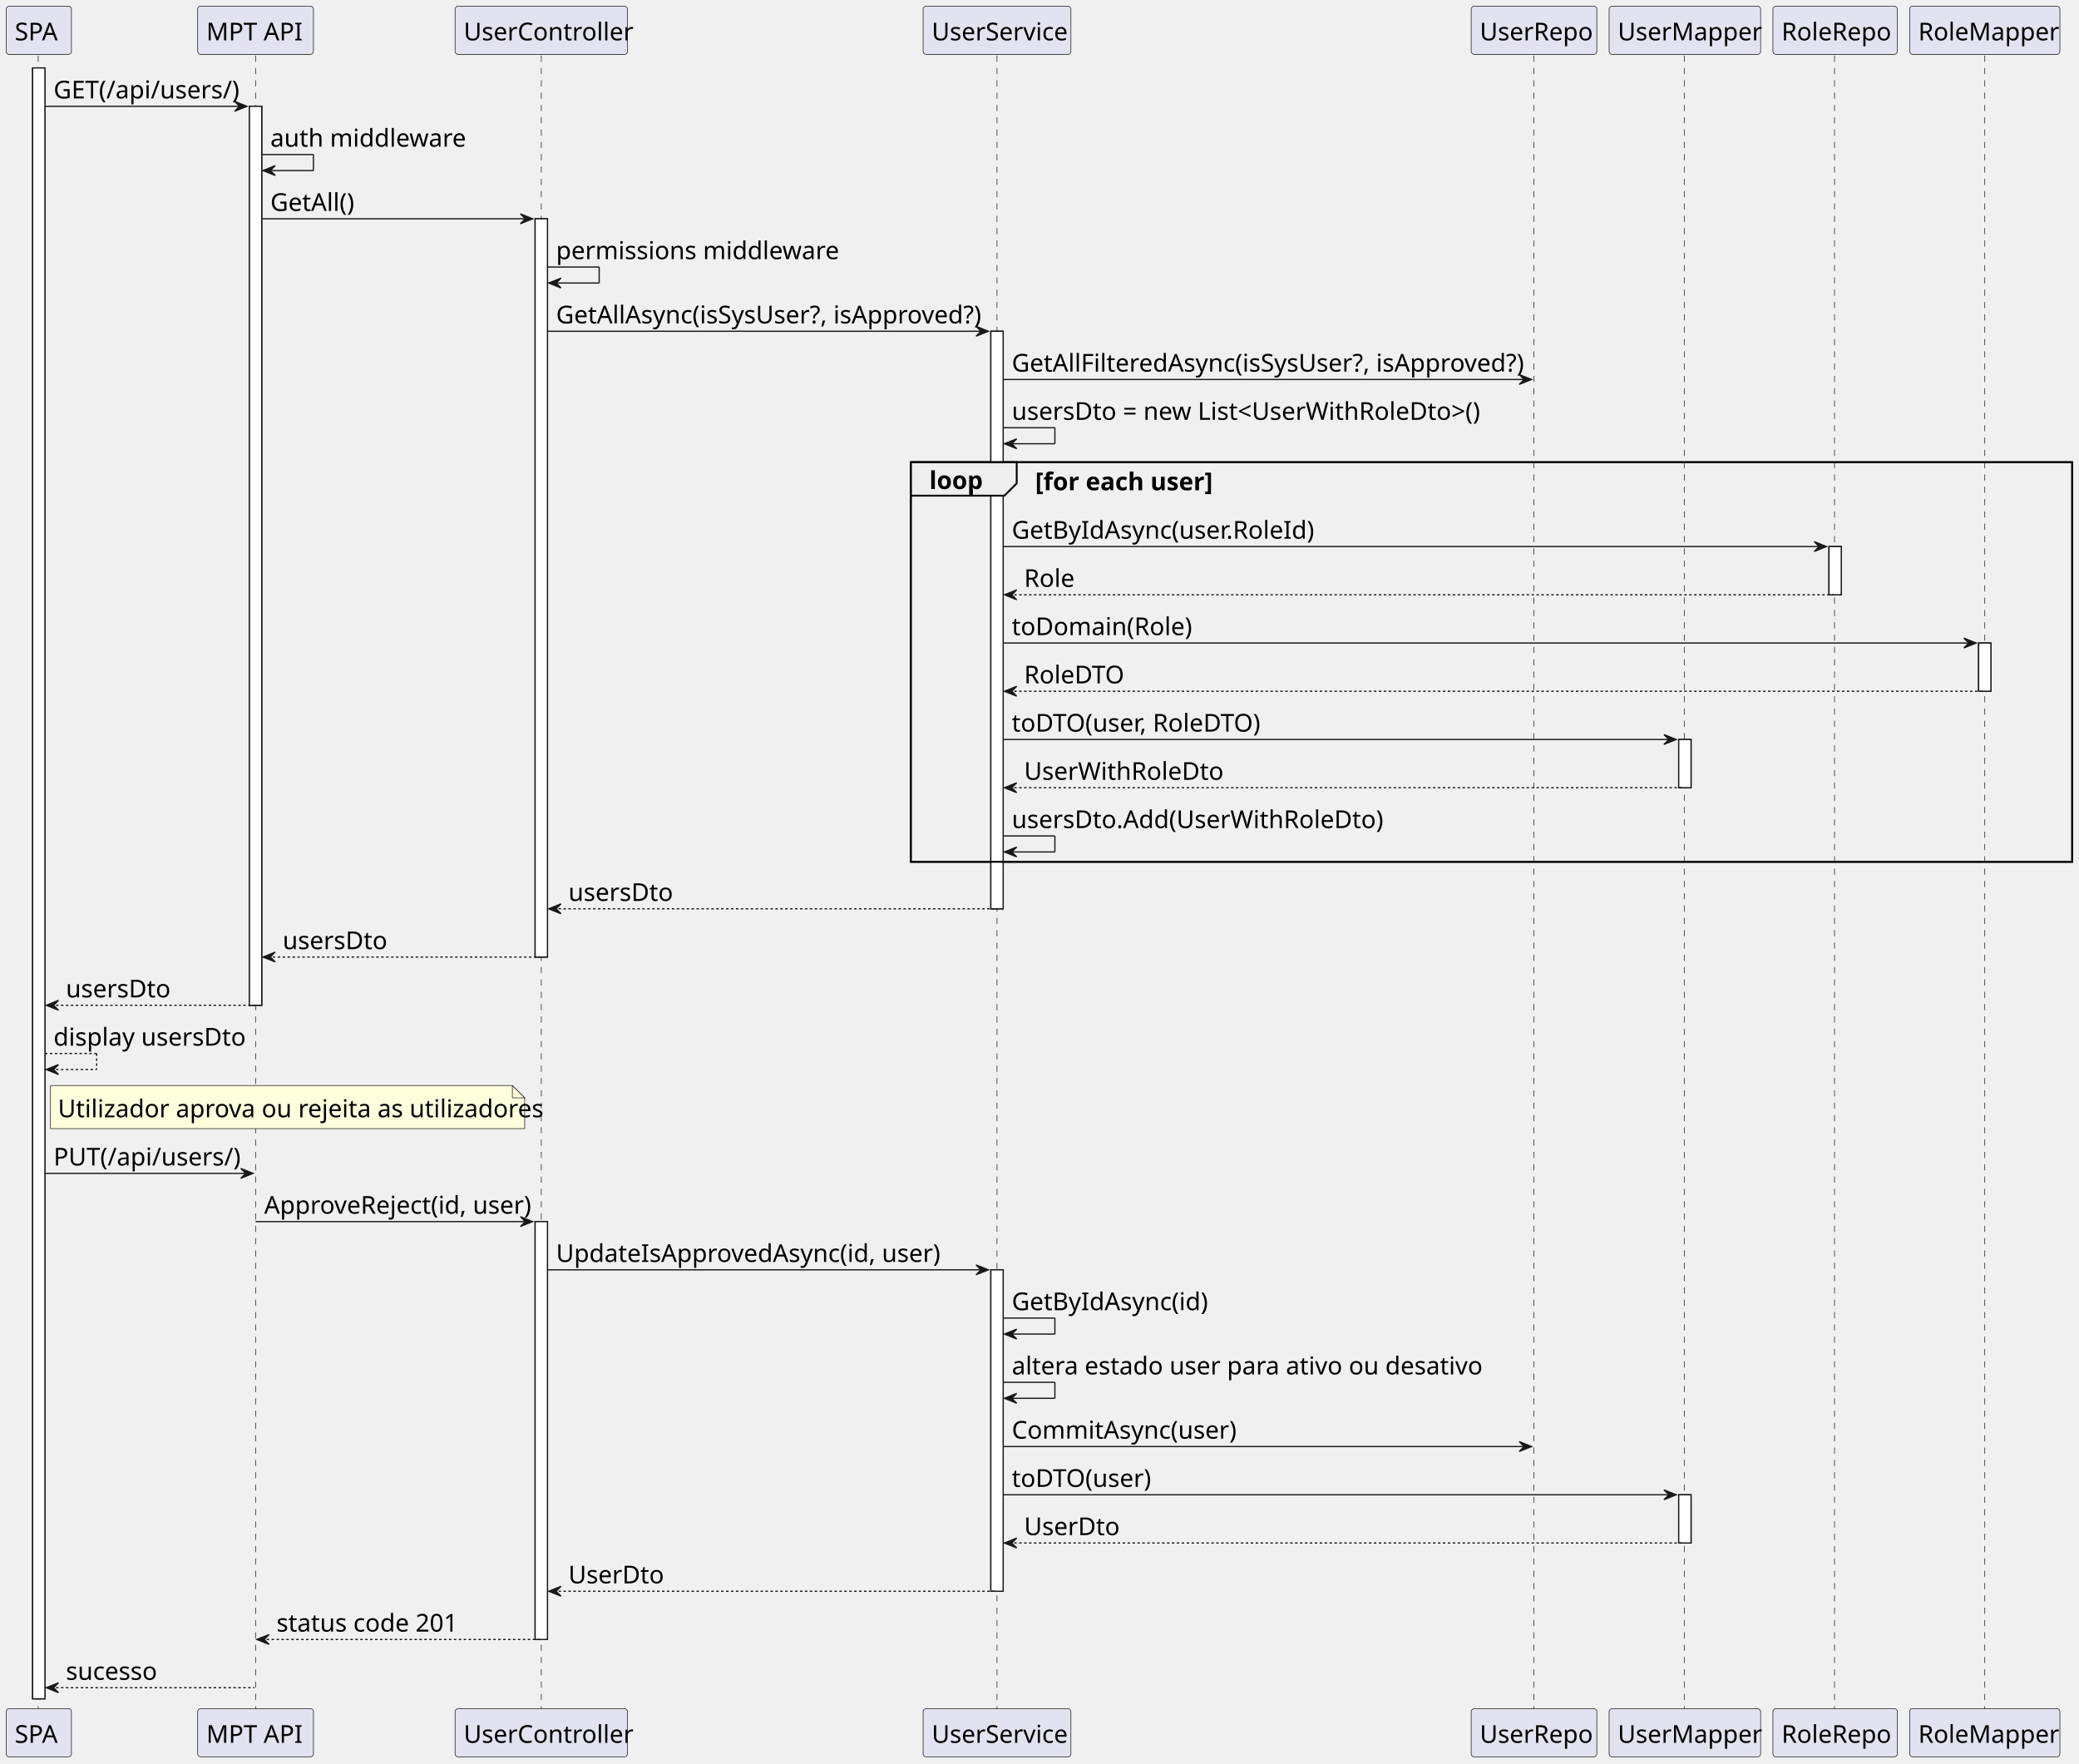
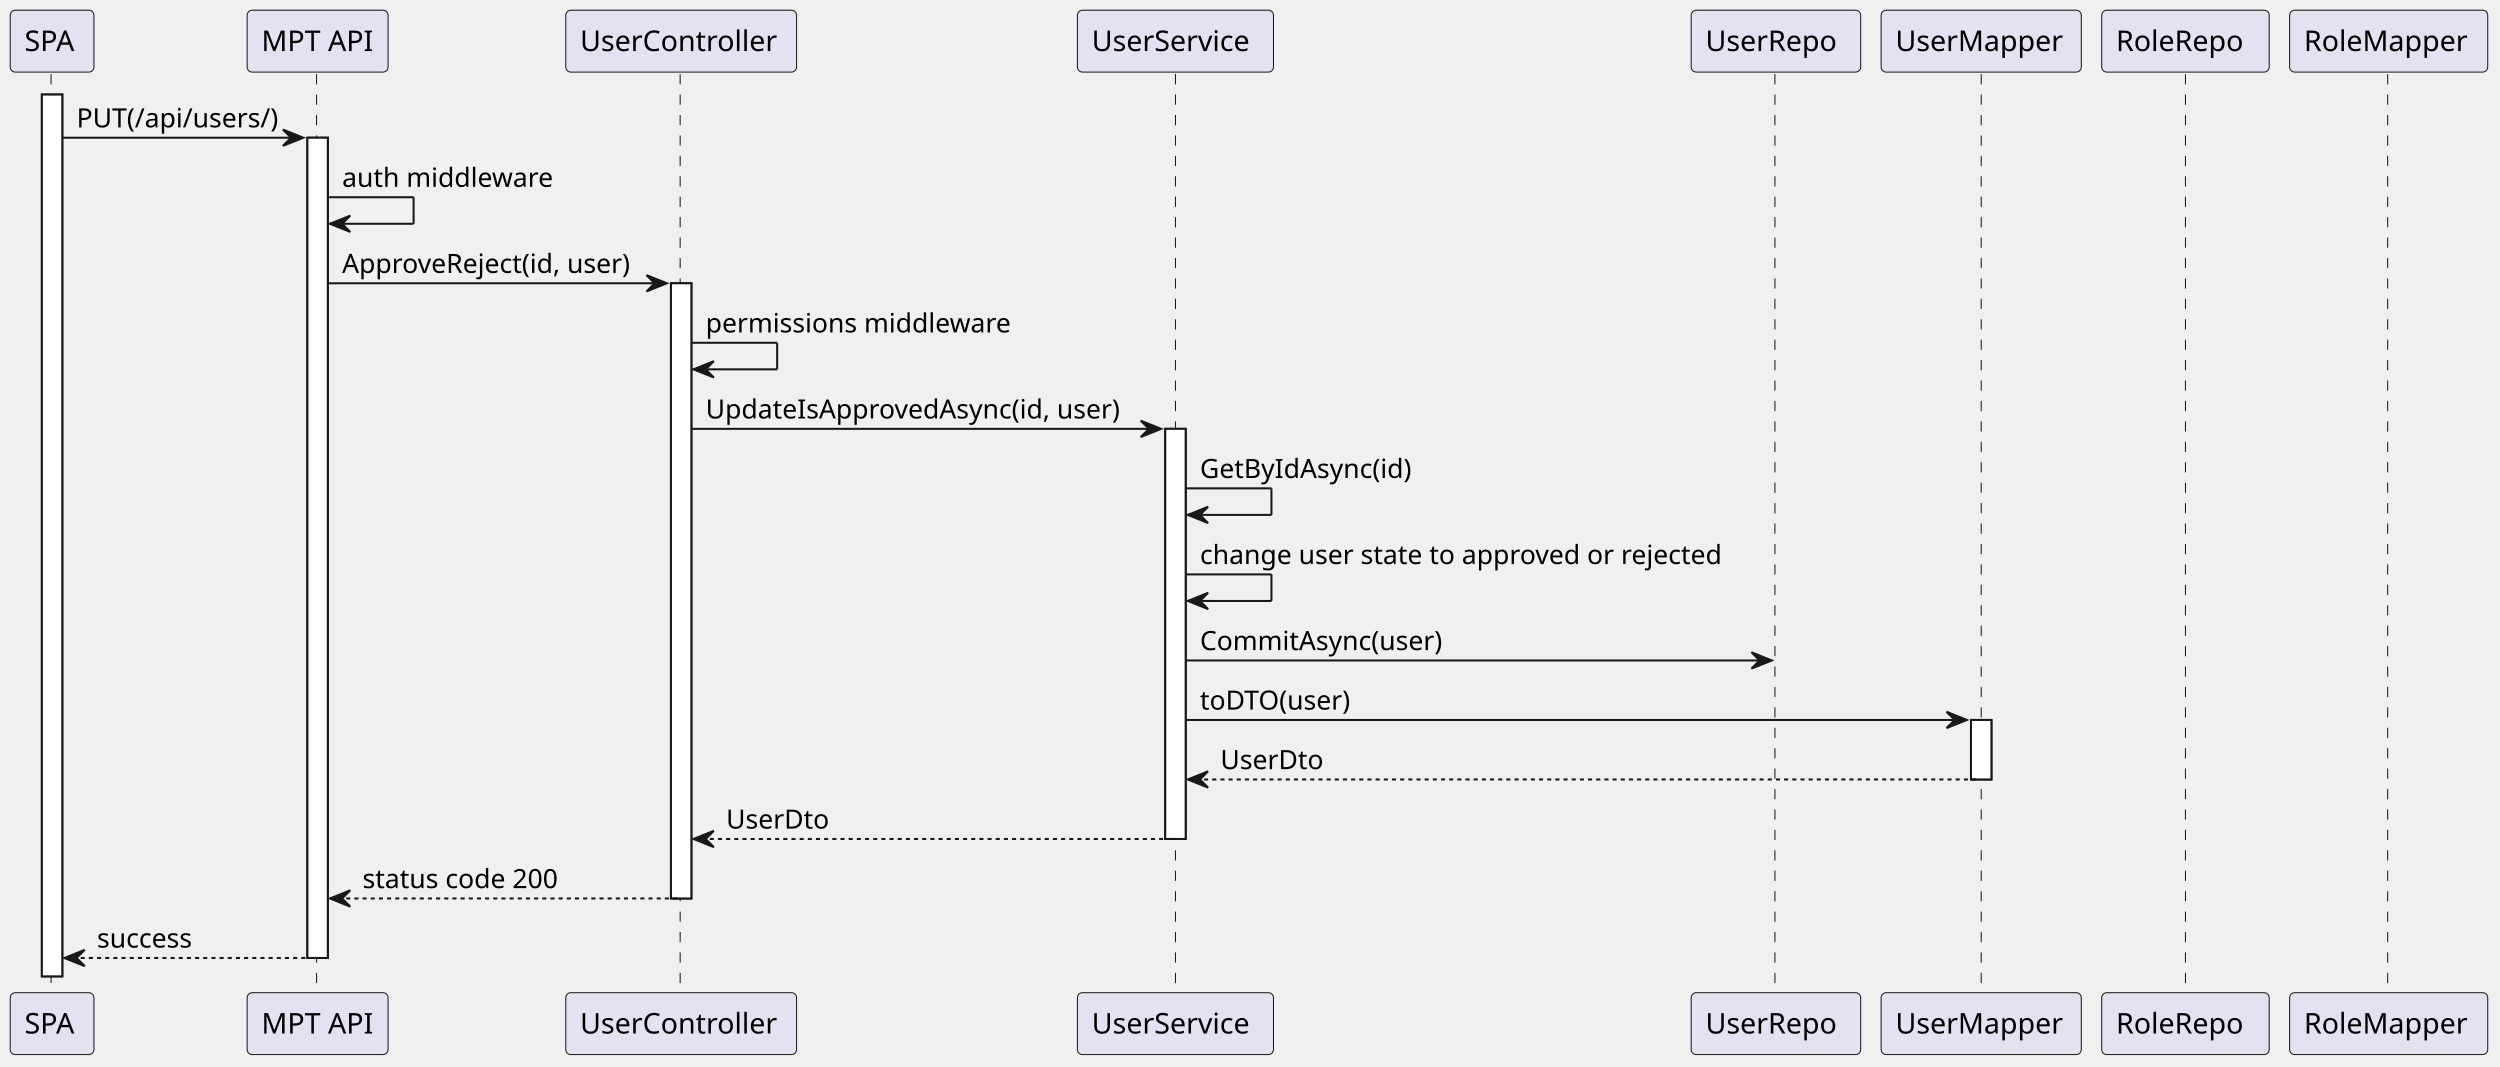
- <svg xmlns="http://www.w3.org/2000/svg" contentStyleType="text/css" height="1432px" preserveAspectRatio="none" style="width:1688px;height:1432px;background:#FFFFFF;" version="1.1" viewBox="0 0 1688 1432" width="1688px" zoomAndPan="magnify">
+ <svg xmlns="http://www.w3.org/2000/svg" contentStyleType="text/css" height="522px" preserveAspectRatio="none" style="width:1224px;height:522px;background:#FFFFFF;" version="1.1" viewBox="0 0 1224 522" width="1224px" zoomAndPan="magnify">
  <defs />
  <g>
-     <rect fill="#FFFFFF" height="1324" style="stroke:#181818;stroke-width:1.0;" width="10" x="26.5" y="55.156" />
-     <rect fill="#FFFFFF" height="729.812" style="stroke:#181818;stroke-width:1.0;" width="10" x="202.5" y="86.312" />
-     <rect fill="#FFFFFF" height="599.344" style="stroke:#181818;stroke-width:1.0;" width="10" x="434.5" y="177.625" />
-     <rect fill="#FFFFFF" height="339.25" style="stroke:#181818;stroke-width:1.0;" width="10" x="434.5" y="991.75" />
-     <rect fill="#FFFFFF" height="468.875" style="stroke:#181818;stroke-width:1.0;" width="10" x="804.5" y="268.938" />
-     <rect fill="#FFFFFF" height="260.938" style="stroke:#181818;stroke-width:1.0;" width="10" x="804.5" y="1030.906" />
-     <rect fill="#FFFFFF" height="39.156" style="stroke:#181818;stroke-width:1.0;" width="10" x="1363" y="600.344" />
-     <rect fill="#FFFFFF" height="39.156" style="stroke:#181818;stroke-width:1.0;" width="10" x="1363" y="1213.531" />
-     <rect fill="#FFFFFF" height="39.156" style="stroke:#181818;stroke-width:1.0;" width="10" x="1485" y="443.719" />
-     <rect fill="#FFFFFF" height="39.156" style="stroke:#181818;stroke-width:1.0;" width="10" x="1606.5" y="522.031" />
-     <rect fill="none" height="324.406" style="stroke:#000000;stroke-width:1.5;" width="943" x="739.5" y="375.25" />
-     <line style="stroke:#181818;stroke-width:0.5;stroke-dasharray:5.0,5.0;" x1="31" x2="31" y1="45.156" y2="1388.156" />
-     <line style="stroke:#181818;stroke-width:0.5;stroke-dasharray:5.0,5.0;" x1="207.5" x2="207.5" y1="45.156" y2="1388.156" />
-     <line style="stroke:#181818;stroke-width:0.5;stroke-dasharray:5.0,5.0;" x1="439.5" x2="439.5" y1="45.156" y2="1388.156" />
-     <line style="stroke:#181818;stroke-width:0.5;stroke-dasharray:5.0,5.0;" x1="809.5" x2="809.5" y1="45.156" y2="1388.156" />
-     <line style="stroke:#181818;stroke-width:0.5;stroke-dasharray:5.0,5.0;" x1="1245.5" x2="1245.5" y1="45.156" y2="1388.156" />
-     <line style="stroke:#181818;stroke-width:0.5;stroke-dasharray:5.0,5.0;" x1="1367.5" x2="1367.5" y1="45.156" y2="1388.156" />
-     <line style="stroke:#181818;stroke-width:0.5;stroke-dasharray:5.0,5.0;" x1="1489.5" x2="1489.5" y1="45.156" y2="1388.156" />
-     <line style="stroke:#181818;stroke-width:0.5;stroke-dasharray:5.0,5.0;" x1="1611.5" x2="1611.5" y1="45.156" y2="1388.156" />
-     <rect fill="#E2E2F0" height="39.156" rx="2.5" ry="2.5" style="stroke:#181818;stroke-width:0.5;" width="53" x="5" y="5" />
-     <text fill="#000000" font-family="sans-serif" font-size="20" lengthAdjust="spacing" textLength="39" x="12" y="32.762">SPA</text>
-     <rect fill="#E2E2F0" height="39.156" rx="2.5" ry="2.5" style="stroke:#181818;stroke-width:0.5;" width="53" x="5" y="1387.156" />
-     <text fill="#000000" font-family="sans-serif" font-size="20" lengthAdjust="spacing" textLength="39" x="12" y="1414.918">SPA</text>
-     <rect fill="#E2E2F0" height="39.156" rx="2.5" ry="2.5" style="stroke:#181818;stroke-width:0.5;" width="94" x="160.5" y="5" />
-     <text fill="#000000" font-family="sans-serif" font-size="20" lengthAdjust="spacing" textLength="80" x="167.5" y="32.762">MPT API</text>
-     <rect fill="#E2E2F0" height="39.156" rx="2.5" ry="2.5" style="stroke:#181818;stroke-width:0.5;" width="94" x="160.5" y="1387.156" />
-     <text fill="#000000" font-family="sans-serif" font-size="20" lengthAdjust="spacing" textLength="80" x="167.5" y="1414.918">MPT API</text>
-     <rect fill="#E2E2F0" height="39.156" rx="2.5" ry="2.5" style="stroke:#181818;stroke-width:0.5;" width="140" x="369.5" y="5" />
-     <text fill="#000000" font-family="sans-serif" font-size="20" lengthAdjust="spacing" textLength="126" x="376.5" y="32.762">UserController</text>
-     <rect fill="#E2E2F0" height="39.156" rx="2.5" ry="2.5" style="stroke:#181818;stroke-width:0.5;" width="140" x="369.5" y="1387.156" />
-     <text fill="#000000" font-family="sans-serif" font-size="20" lengthAdjust="spacing" textLength="126" x="376.5" y="1414.918">UserController</text>
-     <rect fill="#E2E2F0" height="39.156" rx="2.5" ry="2.5" style="stroke:#181818;stroke-width:0.5;" width="120" x="749.5" y="5" />
-     <text fill="#000000" font-family="sans-serif" font-size="20" lengthAdjust="spacing" textLength="106" x="756.5" y="32.762">UserService</text>
-     <rect fill="#E2E2F0" height="39.156" rx="2.5" ry="2.5" style="stroke:#181818;stroke-width:0.5;" width="120" x="749.5" y="1387.156" />
-     <text fill="#000000" font-family="sans-serif" font-size="20" lengthAdjust="spacing" textLength="106" x="756.5" y="1414.918">UserService</text>
-     <rect fill="#E2E2F0" height="39.156" rx="2.5" ry="2.5" style="stroke:#181818;stroke-width:0.5;" width="102" x="1194.5" y="5" />
-     <text fill="#000000" font-family="sans-serif" font-size="20" lengthAdjust="spacing" textLength="88" x="1201.5" y="32.762">UserRepo</text>
-     <rect fill="#E2E2F0" height="39.156" rx="2.5" ry="2.5" style="stroke:#181818;stroke-width:0.5;" width="102" x="1194.5" y="1387.156" />
-     <text fill="#000000" font-family="sans-serif" font-size="20" lengthAdjust="spacing" textLength="88" x="1201.5" y="1414.918">UserRepo</text>
-     <rect fill="#E2E2F0" height="39.156" rx="2.5" ry="2.5" style="stroke:#181818;stroke-width:0.5;" width="123" x="1306.5" y="5" />
-     <text fill="#000000" font-family="sans-serif" font-size="20" lengthAdjust="spacing" textLength="109" x="1313.5" y="32.762">UserMapper</text>
-     <rect fill="#E2E2F0" height="39.156" rx="2.5" ry="2.5" style="stroke:#181818;stroke-width:0.5;" width="123" x="1306.5" y="1387.156" />
-     <text fill="#000000" font-family="sans-serif" font-size="20" lengthAdjust="spacing" textLength="109" x="1313.5" y="1414.918">UserMapper</text>
-     <rect fill="#E2E2F0" height="39.156" rx="2.5" ry="2.5" style="stroke:#181818;stroke-width:0.5;" width="101" x="1439.5" y="5" />
-     <text fill="#000000" font-family="sans-serif" font-size="20" lengthAdjust="spacing" textLength="87" x="1446.5" y="32.762">RoleRepo</text>
-     <rect fill="#E2E2F0" height="39.156" rx="2.5" ry="2.5" style="stroke:#181818;stroke-width:0.5;" width="101" x="1439.5" y="1387.156" />
-     <text fill="#000000" font-family="sans-serif" font-size="20" lengthAdjust="spacing" textLength="87" x="1446.5" y="1414.918">RoleRepo</text>
-     <rect fill="#E2E2F0" height="39.156" rx="2.5" ry="2.5" style="stroke:#181818;stroke-width:0.5;" width="122" x="1550.5" y="5" />
-     <text fill="#000000" font-family="sans-serif" font-size="20" lengthAdjust="spacing" textLength="108" x="1557.5" y="32.762">RoleMapper</text>
-     <rect fill="#E2E2F0" height="39.156" rx="2.5" ry="2.5" style="stroke:#181818;stroke-width:0.5;" width="122" x="1550.5" y="1387.156" />
-     <text fill="#000000" font-family="sans-serif" font-size="20" lengthAdjust="spacing" textLength="108" x="1557.5" y="1414.918">RoleMapper</text>
-     <rect fill="#FFFFFF" height="1324" style="stroke:#181818;stroke-width:1.0;" width="10" x="26.5" y="55.156" />
-     <rect fill="#FFFFFF" height="729.812" style="stroke:#181818;stroke-width:1.0;" width="10" x="202.5" y="86.312" />
-     <rect fill="#FFFFFF" height="599.344" style="stroke:#181818;stroke-width:1.0;" width="10" x="434.5" y="177.625" />
-     <rect fill="#FFFFFF" height="339.25" style="stroke:#181818;stroke-width:1.0;" width="10" x="434.5" y="991.75" />
-     <rect fill="#FFFFFF" height="468.875" style="stroke:#181818;stroke-width:1.0;" width="10" x="804.5" y="268.938" />
-     <rect fill="#FFFFFF" height="260.938" style="stroke:#181818;stroke-width:1.0;" width="10" x="804.5" y="1030.906" />
-     <rect fill="#FFFFFF" height="39.156" style="stroke:#181818;stroke-width:1.0;" width="10" x="1363" y="600.344" />
-     <rect fill="#FFFFFF" height="39.156" style="stroke:#181818;stroke-width:1.0;" width="10" x="1363" y="1213.531" />
-     <rect fill="#FFFFFF" height="39.156" style="stroke:#181818;stroke-width:1.0;" width="10" x="1485" y="443.719" />
-     <rect fill="#FFFFFF" height="39.156" style="stroke:#181818;stroke-width:1.0;" width="10" x="1606.5" y="522.031" />
-     <polygon fill="#181818" points="190.5,82.312,200.5,86.312,190.5,90.312,194.5,86.312" style="stroke:#181818;stroke-width:1.0;" />
-     <line style="stroke:#181818;stroke-width:1.0;" x1="36.5" x2="196.5" y1="86.312" y2="86.312" />
-     <text fill="#000000" font-family="sans-serif" font-size="20" lengthAdjust="spacing" textLength="147" x="43.5" y="79.918">GET(/api/users/)</text>
-     <line style="stroke:#181818;stroke-width:1.0;" x1="212.5" x2="254.5" y1="125.469" y2="125.469" />
-     <line style="stroke:#181818;stroke-width:1.0;" x1="254.5" x2="254.5" y1="125.469" y2="138.469" />
-     <line style="stroke:#181818;stroke-width:1.0;" x1="213.5" x2="254.5" y1="138.469" y2="138.469" />
-     <polygon fill="#181818" points="223.5,134.469,213.5,138.469,223.5,142.469,219.5,138.469" style="stroke:#181818;stroke-width:1.0;" />
-     <text fill="#000000" font-family="sans-serif" font-size="20" lengthAdjust="spacing" textLength="144" x="219.5" y="119.074">auth middleware</text>
-     <polygon fill="#181818" points="422.5,173.625,432.5,177.625,422.5,181.625,426.5,177.625" style="stroke:#181818;stroke-width:1.0;" />
-     <line style="stroke:#181818;stroke-width:1.0;" x1="212.5" x2="428.5" y1="177.625" y2="177.625" />
-     <text fill="#000000" font-family="sans-serif" font-size="20" lengthAdjust="spacing" textLength="68" x="219.5" y="171.231">GetAll()</text>
-     <line style="stroke:#181818;stroke-width:1.0;" x1="444.5" x2="486.5" y1="216.781" y2="216.781" />
-     <line style="stroke:#181818;stroke-width:1.0;" x1="486.5" x2="486.5" y1="216.781" y2="229.781" />
-     <line style="stroke:#181818;stroke-width:1.0;" x1="445.5" x2="486.5" y1="229.781" y2="229.781" />
-     <polygon fill="#181818" points="455.5,225.781,445.5,229.781,455.5,233.781,451.5,229.781" style="stroke:#181818;stroke-width:1.0;" />
-     <text fill="#000000" font-family="sans-serif" font-size="20" lengthAdjust="spacing" textLength="211" x="451.5" y="210.387">permissions middleware</text>
-     <polygon fill="#181818" points="792.5,264.938,802.5,268.938,792.5,272.938,796.5,268.938" style="stroke:#181818;stroke-width:1.0;" />
-     <line style="stroke:#181818;stroke-width:1.0;" x1="444.5" x2="798.5" y1="268.938" y2="268.938" />
-     <text fill="#000000" font-family="sans-serif" font-size="20" lengthAdjust="spacing" textLength="341" x="451.5" y="262.543">GetAllAsync(isSysUser?, isApproved?)</text>
-     <polygon fill="#181818" points="1233.5,304.094,1243.5,308.094,1233.5,312.094,1237.5,308.094" style="stroke:#181818;stroke-width:1.0;" />
-     <line style="stroke:#181818;stroke-width:1.0;" x1="814.5" x2="1239.5" y1="308.094" y2="308.094" />
-     <text fill="#000000" font-family="sans-serif" font-size="20" lengthAdjust="spacing" textLength="407" x="821.5" y="301.699">GetAllFilteredAsync(isSysUser?, isApproved?)</text>
-     <line style="stroke:#181818;stroke-width:1.0;" x1="814.5" x2="856.5" y1="347.25" y2="347.25" />
-     <line style="stroke:#181818;stroke-width:1.0;" x1="856.5" x2="856.5" y1="347.25" y2="360.25" />
-     <line style="stroke:#181818;stroke-width:1.0;" x1="815.5" x2="856.5" y1="360.25" y2="360.25" />
-     <polygon fill="#181818" points="825.5,356.25,815.5,360.25,825.5,364.25,821.5,360.25" style="stroke:#181818;stroke-width:1.0;" />
-     <text fill="#000000" font-family="sans-serif" font-size="20" lengthAdjust="spacing" textLength="365" x="821.5" y="340.856">usersDto = new List&lt;UserWithRoleDto&gt;()</text>
-     <path d="M739.5,375.25 L825.5,375.25 L825.5,392.406 L815.5,402.406 L739.5,402.406 L739.5,375.25 " fill="#EEEEEE" style="stroke:#000000;stroke-width:1.5;" />
-     <rect fill="none" height="324.406" style="stroke:#000000;stroke-width:1.5;" width="943" x="739.5" y="375.25" />
-     <text fill="#000000" font-family="sans-serif" font-size="20" font-weight="bold" lengthAdjust="spacing" textLength="41" x="754.5" y="397.012">loop</text>
-     <text fill="#000000" font-family="sans-serif" font-size="20" font-weight="bold" lengthAdjust="spacing" textLength="140" x="840.5" y="398.012">[for each user]</text>
-     <polygon fill="#181818" points="1473,439.719,1483,443.719,1473,447.719,1477,443.719" style="stroke:#181818;stroke-width:1.0;" />
-     <line style="stroke:#181818;stroke-width:1.0;" x1="814.5" x2="1479" y1="443.719" y2="443.719" />
-     <text fill="#000000" font-family="sans-serif" font-size="20" lengthAdjust="spacing" textLength="241" x="821.5" y="437.324">GetByIdAsync(user.RoleId)</text>
-     <polygon fill="#181818" points="825.5,478.875,815.5,482.875,825.5,486.875,821.5,482.875" style="stroke:#181818;stroke-width:1.0;" />
-     <line style="stroke:#181818;stroke-width:1.0;stroke-dasharray:2.0,2.0;" x1="819.5" x2="1489" y1="482.875" y2="482.875" />
-     <text fill="#000000" font-family="sans-serif" font-size="20" lengthAdjust="spacing" textLength="40" x="831.5" y="476.481">Role</text>
-     <polygon fill="#181818" points="1594.5,518.031,1604.5,522.031,1594.5,526.031,1598.5,522.031" style="stroke:#181818;stroke-width:1.0;" />
-     <line style="stroke:#181818;stroke-width:1.0;" x1="814.5" x2="1600.5" y1="522.031" y2="522.031" />
-     <text fill="#000000" font-family="sans-serif" font-size="20" lengthAdjust="spacing" textLength="137" x="821.5" y="515.637">toDomain(Role)</text>
-     <polygon fill="#181818" points="825.5,557.188,815.5,561.188,825.5,565.188,821.5,561.188" style="stroke:#181818;stroke-width:1.0;" />
-     <line style="stroke:#181818;stroke-width:1.0;stroke-dasharray:2.0,2.0;" x1="819.5" x2="1610.5" y1="561.188" y2="561.188" />
-     <text fill="#000000" font-family="sans-serif" font-size="20" lengthAdjust="spacing" textLength="82" x="831.5" y="554.793">RoleDTO</text>
-     <polygon fill="#181818" points="1351,596.344,1361,600.344,1351,604.344,1355,600.344" style="stroke:#181818;stroke-width:1.0;" />
-     <line style="stroke:#181818;stroke-width:1.0;" x1="814.5" x2="1357" y1="600.344" y2="600.344" />
-     <text fill="#000000" font-family="sans-serif" font-size="20" lengthAdjust="spacing" textLength="205" x="821.5" y="593.949">toDTO(user, RoleDTO)</text>
-     <polygon fill="#181818" points="825.5,635.5,815.5,639.5,825.5,643.5,821.5,639.5" style="stroke:#181818;stroke-width:1.0;" />
-     <line style="stroke:#181818;stroke-width:1.0;stroke-dasharray:2.0,2.0;" x1="819.5" x2="1367" y1="639.5" y2="639.5" />
-     <text fill="#000000" font-family="sans-serif" font-size="20" lengthAdjust="spacing" textLength="151" x="831.5" y="633.106">UserWithRoleDto</text>
-     <line style="stroke:#181818;stroke-width:1.0;" x1="814.5" x2="856.5" y1="678.656" y2="678.656" />
-     <line style="stroke:#181818;stroke-width:1.0;" x1="856.5" x2="856.5" y1="678.656" y2="691.656" />
-     <line style="stroke:#181818;stroke-width:1.0;" x1="815.5" x2="856.5" y1="691.656" y2="691.656" />
-     <polygon fill="#181818" points="825.5,687.656,815.5,691.656,825.5,695.656,821.5,691.656" style="stroke:#181818;stroke-width:1.0;" />
-     <text fill="#000000" font-family="sans-serif" font-size="20" lengthAdjust="spacing" textLength="285" x="821.5" y="672.262">usersDto.Add(UserWithRoleDto)</text>
-     <polygon fill="#181818" points="455.5,733.812,445.5,737.812,455.5,741.812,451.5,737.812" style="stroke:#181818;stroke-width:1.0;" />
-     <line style="stroke:#181818;stroke-width:1.0;stroke-dasharray:2.0,2.0;" x1="449.5" x2="808.5" y1="737.812" y2="737.812" />
-     <text fill="#000000" font-family="sans-serif" font-size="20" lengthAdjust="spacing" textLength="79" x="461.5" y="731.418">usersDto</text>
-     <polygon fill="#181818" points="223.5,772.969,213.5,776.969,223.5,780.969,219.5,776.969" style="stroke:#181818;stroke-width:1.0;" />
-     <line style="stroke:#181818;stroke-width:1.0;stroke-dasharray:2.0,2.0;" x1="217.5" x2="438.5" y1="776.969" y2="776.969" />
-     <text fill="#000000" font-family="sans-serif" font-size="20" lengthAdjust="spacing" textLength="79" x="229.5" y="770.574">usersDto</text>
-     <polygon fill="#181818" points="47.5,812.125,37.5,816.125,47.5,820.125,43.5,816.125" style="stroke:#181818;stroke-width:1.0;" />
-     <line style="stroke:#181818;stroke-width:1.0;stroke-dasharray:2.0,2.0;" x1="41.5" x2="206.5" y1="816.125" y2="816.125" />
-     <text fill="#000000" font-family="sans-serif" font-size="20" lengthAdjust="spacing" textLength="79" x="53.5" y="809.731">usersDto</text>
-     <line style="stroke:#181818;stroke-width:1.0;stroke-dasharray:2.0,2.0;" x1="36.5" x2="78.5" y1="855.281" y2="855.281" />
-     <line style="stroke:#181818;stroke-width:1.0;stroke-dasharray:2.0,2.0;" x1="78.5" x2="78.5" y1="855.281" y2="868.281" />
-     <line style="stroke:#181818;stroke-width:1.0;stroke-dasharray:2.0,2.0;" x1="37.5" x2="78.5" y1="868.281" y2="868.281" />
-     <polygon fill="#181818" points="47.5,864.281,37.5,868.281,47.5,872.281,43.5,868.281" style="stroke:#181818;stroke-width:1.0;" />
-     <text fill="#000000" font-family="sans-serif" font-size="20" lengthAdjust="spacing" textLength="146" x="43.5" y="848.887">display usersDto</text>
-     <path d="M41,881.281 L41,916.281 L426,916.281 L426,891.281 L416,881.281 L41,881.281 " fill="#FEFFDD" style="stroke:#181818;stroke-width:0.5;" />
-     <path d="M416,881.281 L416,891.281 L426,891.281 L416,881.281 " fill="#FEFFDD" style="stroke:#181818;stroke-width:0.5;" />
-     <text fill="#000000" font-family="sans-serif" font-size="20" lengthAdjust="spacing" textLength="364" x="47" y="907.043">Utilizador aprova ou rejeita as utilizadores</text>
-     <polygon fill="#181818" points="195.5,948.594,205.5,952.594,195.5,956.594,199.5,952.594" style="stroke:#181818;stroke-width:1.0;" />
-     <line style="stroke:#181818;stroke-width:1.0;" x1="36.5" x2="201.5" y1="952.594" y2="952.594" />
-     <text fill="#000000" font-family="sans-serif" font-size="20" lengthAdjust="spacing" textLength="144" x="43.5" y="946.199">PUT(/api/users/)</text>
-     <polygon fill="#181818" points="422.5,987.75,432.5,991.75,422.5,995.75,426.5,991.75" style="stroke:#181818;stroke-width:1.0;" />
-     <line style="stroke:#181818;stroke-width:1.0;" x1="207.5" x2="428.5" y1="991.75" y2="991.75" />
-     <text fill="#000000" font-family="sans-serif" font-size="20" lengthAdjust="spacing" textLength="208" x="214.5" y="985.356">ApproveReject(id, user)</text>
-     <polygon fill="#181818" points="792.5,1026.906,802.5,1030.906,792.5,1034.906,796.5,1030.906" style="stroke:#181818;stroke-width:1.0;" />
-     <line style="stroke:#181818;stroke-width:1.0;" x1="444.5" x2="798.5" y1="1030.906" y2="1030.906" />
-     <text fill="#000000" font-family="sans-serif" font-size="20" lengthAdjust="spacing" textLength="295" x="451.5" y="1024.512">UpdateIsApprovedAsync(id, user)</text>
-     <line style="stroke:#181818;stroke-width:1.0;" x1="814.5" x2="856.5" y1="1070.062" y2="1070.062" />
-     <line style="stroke:#181818;stroke-width:1.0;" x1="856.5" x2="856.5" y1="1070.062" y2="1083.062" />
-     <line style="stroke:#181818;stroke-width:1.0;" x1="815.5" x2="856.5" y1="1083.062" y2="1083.062" />
-     <polygon fill="#181818" points="825.5,1079.062,815.5,1083.062,825.5,1087.062,821.5,1083.062" style="stroke:#181818;stroke-width:1.0;" />
-     <text fill="#000000" font-family="sans-serif" font-size="20" lengthAdjust="spacing" textLength="155" x="821.5" y="1063.668">GetByIdAsync(id)</text>
-     <line style="stroke:#181818;stroke-width:1.0;" x1="814.5" x2="856.5" y1="1122.219" y2="1122.219" />
-     <line style="stroke:#181818;stroke-width:1.0;" x1="856.5" x2="856.5" y1="1122.219" y2="1135.219" />
-     <line style="stroke:#181818;stroke-width:1.0;" x1="815.5" x2="856.5" y1="1135.219" y2="1135.219" />
-     <polygon fill="#181818" points="825.5,1131.219,815.5,1135.219,825.5,1139.219,821.5,1135.219" style="stroke:#181818;stroke-width:1.0;" />
-     <text fill="#000000" font-family="sans-serif" font-size="20" lengthAdjust="spacing" textLength="359" x="821.5" y="1115.824">altera estado user para ativo ou desativo</text>
-     <polygon fill="#181818" points="1233.5,1170.375,1243.5,1174.375,1233.5,1178.375,1237.5,1174.375" style="stroke:#181818;stroke-width:1.0;" />
-     <line style="stroke:#181818;stroke-width:1.0;" x1="814.5" x2="1239.5" y1="1174.375" y2="1174.375" />
-     <text fill="#000000" font-family="sans-serif" font-size="20" lengthAdjust="spacing" textLength="172" x="821.5" y="1167.98">CommitAsync(user)</text>
-     <polygon fill="#181818" points="1351,1209.531,1361,1213.531,1351,1217.531,1355,1213.531" style="stroke:#181818;stroke-width:1.0;" />
-     <line style="stroke:#181818;stroke-width:1.0;" x1="814.5" x2="1357" y1="1213.531" y2="1213.531" />
-     <text fill="#000000" font-family="sans-serif" font-size="20" lengthAdjust="spacing" textLength="111" x="821.5" y="1207.137">toDTO(user)</text>
-     <polygon fill="#181818" points="825.5,1248.688,815.5,1252.688,825.5,1256.688,821.5,1252.688" style="stroke:#181818;stroke-width:1.0;" />
-     <line style="stroke:#181818;stroke-width:1.0;stroke-dasharray:2.0,2.0;" x1="819.5" x2="1367" y1="1252.688" y2="1252.688" />
-     <text fill="#000000" font-family="sans-serif" font-size="20" lengthAdjust="spacing" textLength="72" x="831.5" y="1246.293">UserDto</text>
-     <polygon fill="#181818" points="455.5,1287.844,445.5,1291.844,455.5,1295.844,451.5,1291.844" style="stroke:#181818;stroke-width:1.0;" />
-     <line style="stroke:#181818;stroke-width:1.0;stroke-dasharray:2.0,2.0;" x1="449.5" x2="808.5" y1="1291.844" y2="1291.844" />
-     <text fill="#000000" font-family="sans-serif" font-size="20" lengthAdjust="spacing" textLength="72" x="461.5" y="1285.449">UserDto</text>
-     <polygon fill="#181818" points="218.5,1327,208.5,1331,218.5,1335,214.5,1331" style="stroke:#181818;stroke-width:1.0;" />
-     <line style="stroke:#181818;stroke-width:1.0;stroke-dasharray:2.0,2.0;" x1="212.5" x2="438.5" y1="1331" y2="1331" />
-     <text fill="#000000" font-family="sans-serif" font-size="20" lengthAdjust="spacing" textLength="141" x="224.5" y="1324.605">status code 201</text>
-     <polygon fill="#181818" points="47.5,1366.156,37.5,1370.156,47.5,1374.156,43.5,1370.156" style="stroke:#181818;stroke-width:1.0;" />
-     <line style="stroke:#181818;stroke-width:1.0;stroke-dasharray:2.0,2.0;" x1="41.5" x2="206.5" y1="1370.156" y2="1370.156" />
-     <text fill="#000000" font-family="sans-serif" font-size="20" lengthAdjust="spacing" textLength="72" x="53.5" y="1363.762">sucesso</text>
+     <rect fill="#FFFFFF" height="431.727" style="stroke:#181818;stroke-width:1.0;" width="10" x="20.5" y="46.297" />
+     <rect fill="#FFFFFF" height="401.594" style="stroke:#181818;stroke-width:1.0;" width="10" x="150.5" y="67.43" />
+     <rect fill="#FFFFFF" height="301.195" style="stroke:#181818;stroke-width:1.0;" width="10" x="328.5" y="138.695" />
+     <rect fill="#FFFFFF" height="200.797" style="stroke:#181818;stroke-width:1.0;" width="10" x="570.5" y="209.961" />
+     <rect fill="#FFFFFF" height="29.133" style="stroke:#181818;stroke-width:1.0;" width="10" x="965" y="352.492" />
+     <line style="stroke:#181818;stroke-width:0.5;stroke-dasharray:5.0,5.0;" x1="25" x2="25" y1="36.297" y2="487.023" />
+     <line style="stroke:#181818;stroke-width:0.5;stroke-dasharray:5.0,5.0;" x1="155" x2="155" y1="36.297" y2="487.023" />
+     <line style="stroke:#181818;stroke-width:0.5;stroke-dasharray:5.0,5.0;" x1="333" x2="333" y1="36.297" y2="487.023" />
+     <line style="stroke:#181818;stroke-width:0.5;stroke-dasharray:5.0,5.0;" x1="575.5" x2="575.5" y1="36.297" y2="487.023" />
+     <line style="stroke:#181818;stroke-width:0.5;stroke-dasharray:5.0,5.0;" x1="869" x2="869" y1="36.297" y2="487.023" />
+     <line style="stroke:#181818;stroke-width:0.5;stroke-dasharray:5.0,5.0;" x1="970" x2="970" y1="36.297" y2="487.023" />
+     <line style="stroke:#181818;stroke-width:0.5;stroke-dasharray:5.0,5.0;" x1="1070" x2="1070" y1="36.297" y2="487.023" />
+     <line style="stroke:#181818;stroke-width:0.5;stroke-dasharray:5.0,5.0;" x1="1169" x2="1169" y1="36.297" y2="487.023" />
+     <rect fill="#E2E2F0" height="30.297" rx="2.5" ry="2.5" style="stroke:#181818;stroke-width:0.5;" width="41" x="5" y="5" />
+     <text fill="#000000" font-family="sans-serif" font-size="14" lengthAdjust="spacing" textLength="27" x="12" y="24.995">SPA</text>
+     <rect fill="#E2E2F0" height="30.297" rx="2.5" ry="2.5" style="stroke:#181818;stroke-width:0.5;" width="41" x="5" y="486.023" />
+     <text fill="#000000" font-family="sans-serif" font-size="14" lengthAdjust="spacing" textLength="27" x="12" y="506.019">SPA</text>
+     <rect fill="#E2E2F0" height="30.297" rx="2.5" ry="2.5" style="stroke:#181818;stroke-width:0.5;" width="69" x="121" y="5" />
+     <text fill="#000000" font-family="sans-serif" font-size="14" lengthAdjust="spacing" textLength="55" x="128" y="24.995">MPT API</text>
+     <rect fill="#E2E2F0" height="30.297" rx="2.5" ry="2.5" style="stroke:#181818;stroke-width:0.5;" width="69" x="121" y="486.023" />
+     <text fill="#000000" font-family="sans-serif" font-size="14" lengthAdjust="spacing" textLength="55" x="128" y="506.019">MPT API</text>
+     <rect fill="#E2E2F0" height="30.297" rx="2.5" ry="2.5" style="stroke:#181818;stroke-width:0.5;" width="113" x="277" y="5" />
+     <text fill="#000000" font-family="sans-serif" font-size="14" lengthAdjust="spacing" textLength="99" x="284" y="24.995">UserController</text>
+     <rect fill="#E2E2F0" height="30.297" rx="2.5" ry="2.5" style="stroke:#181818;stroke-width:0.5;" width="113" x="277" y="486.023" />
+     <text fill="#000000" font-family="sans-serif" font-size="14" lengthAdjust="spacing" textLength="99" x="284" y="506.019">UserController</text>
+     <rect fill="#E2E2F0" height="30.297" rx="2.5" ry="2.5" style="stroke:#181818;stroke-width:0.5;" width="96" x="527.5" y="5" />
+     <text fill="#000000" font-family="sans-serif" font-size="14" lengthAdjust="spacing" textLength="82" x="534.5" y="24.995">UserService</text>
+     <rect fill="#E2E2F0" height="30.297" rx="2.5" ry="2.5" style="stroke:#181818;stroke-width:0.5;" width="96" x="527.5" y="486.023" />
+     <text fill="#000000" font-family="sans-serif" font-size="14" lengthAdjust="spacing" textLength="82" x="534.5" y="506.019">UserService</text>
+     <rect fill="#E2E2F0" height="30.297" rx="2.5" ry="2.5" style="stroke:#181818;stroke-width:0.5;" width="83" x="828" y="5" />
+     <text fill="#000000" font-family="sans-serif" font-size="14" lengthAdjust="spacing" textLength="69" x="835" y="24.995">UserRepo</text>
+     <rect fill="#E2E2F0" height="30.297" rx="2.5" ry="2.5" style="stroke:#181818;stroke-width:0.5;" width="83" x="828" y="486.023" />
+     <text fill="#000000" font-family="sans-serif" font-size="14" lengthAdjust="spacing" textLength="69" x="835" y="506.019">UserRepo</text>
+     <rect fill="#E2E2F0" height="30.297" rx="2.5" ry="2.5" style="stroke:#181818;stroke-width:0.5;" width="98" x="921" y="5" />
+     <text fill="#000000" font-family="sans-serif" font-size="14" lengthAdjust="spacing" textLength="84" x="928" y="24.995">UserMapper</text>
+     <rect fill="#E2E2F0" height="30.297" rx="2.5" ry="2.5" style="stroke:#181818;stroke-width:0.5;" width="98" x="921" y="486.023" />
+     <text fill="#000000" font-family="sans-serif" font-size="14" lengthAdjust="spacing" textLength="84" x="928" y="506.019">UserMapper</text>
+     <rect fill="#E2E2F0" height="30.297" rx="2.5" ry="2.5" style="stroke:#181818;stroke-width:0.5;" width="82" x="1029" y="5" />
+     <text fill="#000000" font-family="sans-serif" font-size="14" lengthAdjust="spacing" textLength="68" x="1036" y="24.995">RoleRepo</text>
+     <rect fill="#E2E2F0" height="30.297" rx="2.5" ry="2.5" style="stroke:#181818;stroke-width:0.5;" width="82" x="1029" y="486.023" />
+     <text fill="#000000" font-family="sans-serif" font-size="14" lengthAdjust="spacing" textLength="68" x="1036" y="506.019">RoleRepo</text>
+     <rect fill="#E2E2F0" height="30.297" rx="2.5" ry="2.5" style="stroke:#181818;stroke-width:0.5;" width="97" x="1121" y="5" />
+     <text fill="#000000" font-family="sans-serif" font-size="14" lengthAdjust="spacing" textLength="83" x="1128" y="24.995">RoleMapper</text>
+     <rect fill="#E2E2F0" height="30.297" rx="2.5" ry="2.5" style="stroke:#181818;stroke-width:0.5;" width="97" x="1121" y="486.023" />
+     <text fill="#000000" font-family="sans-serif" font-size="14" lengthAdjust="spacing" textLength="83" x="1128" y="506.019">RoleMapper</text>
+     <rect fill="#FFFFFF" height="431.727" style="stroke:#181818;stroke-width:1.0;" width="10" x="20.5" y="46.297" />
+     <rect fill="#FFFFFF" height="401.594" style="stroke:#181818;stroke-width:1.0;" width="10" x="150.5" y="67.43" />
+     <rect fill="#FFFFFF" height="301.195" style="stroke:#181818;stroke-width:1.0;" width="10" x="328.5" y="138.695" />
+     <rect fill="#FFFFFF" height="200.797" style="stroke:#181818;stroke-width:1.0;" width="10" x="570.5" y="209.961" />
+     <rect fill="#FFFFFF" height="29.133" style="stroke:#181818;stroke-width:1.0;" width="10" x="965" y="352.492" />
+     <polygon fill="#181818" points="138.5,63.43,148.5,67.43,138.5,71.43,142.5,67.43" style="stroke:#181818;stroke-width:1.0;" />
+     <line style="stroke:#181818;stroke-width:1.0;" x1="30.5" x2="144.5" y1="67.43" y2="67.43" />
+     <text fill="#000000" font-family="sans-serif" font-size="13" lengthAdjust="spacing" textLength="101" x="37.5" y="62.364">PUT(/api/users/)</text>
+     <line style="stroke:#181818;stroke-width:1.0;" x1="160.5" x2="202.5" y1="96.562" y2="96.562" />
+     <line style="stroke:#181818;stroke-width:1.0;" x1="202.5" x2="202.5" y1="96.562" y2="109.562" />
+     <line style="stroke:#181818;stroke-width:1.0;" x1="161.5" x2="202.5" y1="109.562" y2="109.562" />
+     <polygon fill="#181818" points="171.5,105.562,161.5,109.562,171.5,113.562,167.5,109.562" style="stroke:#181818;stroke-width:1.0;" />
+     <text fill="#000000" font-family="sans-serif" font-size="13" lengthAdjust="spacing" textLength="106" x="167.5" y="91.497">auth middleware</text>
+     <polygon fill="#181818" points="316.5,134.695,326.5,138.695,316.5,142.695,320.5,138.695" style="stroke:#181818;stroke-width:1.0;" />
+     <line style="stroke:#181818;stroke-width:1.0;" x1="160.5" x2="322.5" y1="138.695" y2="138.695" />
+     <text fill="#000000" font-family="sans-serif" font-size="13" lengthAdjust="spacing" textLength="149" x="167.5" y="133.629">ApproveReject(id, user)</text>
+     <line style="stroke:#181818;stroke-width:1.0;" x1="338.5" x2="380.5" y1="167.828" y2="167.828" />
+     <line style="stroke:#181818;stroke-width:1.0;" x1="380.5" x2="380.5" y1="167.828" y2="180.828" />
+     <line style="stroke:#181818;stroke-width:1.0;" x1="339.5" x2="380.5" y1="180.828" y2="180.828" />
+     <polygon fill="#181818" points="349.5,176.828,339.5,180.828,349.5,184.828,345.5,180.828" style="stroke:#181818;stroke-width:1.0;" />
+     <text fill="#000000" font-family="sans-serif" font-size="13" lengthAdjust="spacing" textLength="154" x="345.5" y="162.762">permissions middleware</text>
+     <polygon fill="#181818" points="558.5,205.961,568.5,209.961,558.5,213.961,562.5,209.961" style="stroke:#181818;stroke-width:1.0;" />
+     <line style="stroke:#181818;stroke-width:1.0;" x1="338.5" x2="564.5" y1="209.961" y2="209.961" />
+     <text fill="#000000" font-family="sans-serif" font-size="13" lengthAdjust="spacing" textLength="213" x="345.5" y="204.895">UpdateIsApprovedAsync(id, user)</text>
+     <line style="stroke:#181818;stroke-width:1.0;" x1="580.5" x2="622.5" y1="239.094" y2="239.094" />
+     <line style="stroke:#181818;stroke-width:1.0;" x1="622.5" x2="622.5" y1="239.094" y2="252.094" />
+     <line style="stroke:#181818;stroke-width:1.0;" x1="581.5" x2="622.5" y1="252.094" y2="252.094" />
+     <polygon fill="#181818" points="591.5,248.094,581.5,252.094,591.5,256.094,587.5,252.094" style="stroke:#181818;stroke-width:1.0;" />
+     <text fill="#000000" font-family="sans-serif" font-size="13" lengthAdjust="spacing" textLength="109" x="587.5" y="234.028">GetByIdAsync(id)</text>
+     <line style="stroke:#181818;stroke-width:1.0;" x1="580.5" x2="622.5" y1="281.227" y2="281.227" />
+     <line style="stroke:#181818;stroke-width:1.0;" x1="622.5" x2="622.5" y1="281.227" y2="294.227" />
+     <line style="stroke:#181818;stroke-width:1.0;" x1="581.5" x2="622.5" y1="294.227" y2="294.227" />
+     <polygon fill="#181818" points="591.5,290.227,581.5,294.227,591.5,298.227,587.5,294.227" style="stroke:#181818;stroke-width:1.0;" />
+     <text fill="#000000" font-family="sans-serif" font-size="13" lengthAdjust="spacing" textLength="270" x="587.5" y="276.161">change user state to approved or rejected</text>
+     <polygon fill="#181818" points="857.5,319.359,867.5,323.359,857.5,327.359,861.5,323.359" style="stroke:#181818;stroke-width:1.0;" />
+     <line style="stroke:#181818;stroke-width:1.0;" x1="580.5" x2="863.5" y1="323.359" y2="323.359" />
+     <text fill="#000000" font-family="sans-serif" font-size="13" lengthAdjust="spacing" textLength="127" x="587.5" y="318.293">CommitAsync(user)</text>
+     <polygon fill="#181818" points="953,348.492,963,352.492,953,356.492,957,352.492" style="stroke:#181818;stroke-width:1.0;" />
+     <line style="stroke:#181818;stroke-width:1.0;" x1="580.5" x2="959" y1="352.492" y2="352.492" />
+     <text fill="#000000" font-family="sans-serif" font-size="13" lengthAdjust="spacing" textLength="78" x="587.5" y="347.426">toDTO(user)</text>
+     <polygon fill="#181818" points="591.5,377.625,581.5,381.625,591.5,385.625,587.5,381.625" style="stroke:#181818;stroke-width:1.0;" />
+     <line style="stroke:#181818;stroke-width:1.0;stroke-dasharray:2.0,2.0;" x1="585.5" x2="969" y1="381.625" y2="381.625" />
+     <text fill="#000000" font-family="sans-serif" font-size="13" lengthAdjust="spacing" textLength="53" x="597.5" y="376.559">UserDto</text>
+     <polygon fill="#181818" points="349.5,406.758,339.5,410.758,349.5,414.758,345.5,410.758" style="stroke:#181818;stroke-width:1.0;" />
+     <line style="stroke:#181818;stroke-width:1.0;stroke-dasharray:2.0,2.0;" x1="343.5" x2="574.5" y1="410.758" y2="410.758" />
+     <text fill="#000000" font-family="sans-serif" font-size="13" lengthAdjust="spacing" textLength="53" x="355.5" y="405.692">UserDto</text>
+     <polygon fill="#181818" points="171.5,435.891,161.5,439.891,171.5,443.891,167.5,439.891" style="stroke:#181818;stroke-width:1.0;" />
+     <line style="stroke:#181818;stroke-width:1.0;stroke-dasharray:2.0,2.0;" x1="165.5" x2="332.5" y1="439.891" y2="439.891" />
+     <text fill="#000000" font-family="sans-serif" font-size="13" lengthAdjust="spacing" textLength="103" x="177.5" y="434.825">status code 200</text>
+     <polygon fill="#181818" points="41.5,465.023,31.5,469.023,41.5,473.023,37.5,469.023" style="stroke:#181818;stroke-width:1.0;" />
+     <line style="stroke:#181818;stroke-width:1.0;stroke-dasharray:2.0,2.0;" x1="35.5" x2="154.5" y1="469.023" y2="469.023" />
+     <text fill="#000000" font-family="sans-serif" font-size="13" lengthAdjust="spacing" textLength="51" x="47.5" y="463.957">success</text>
  </g>
</svg>
